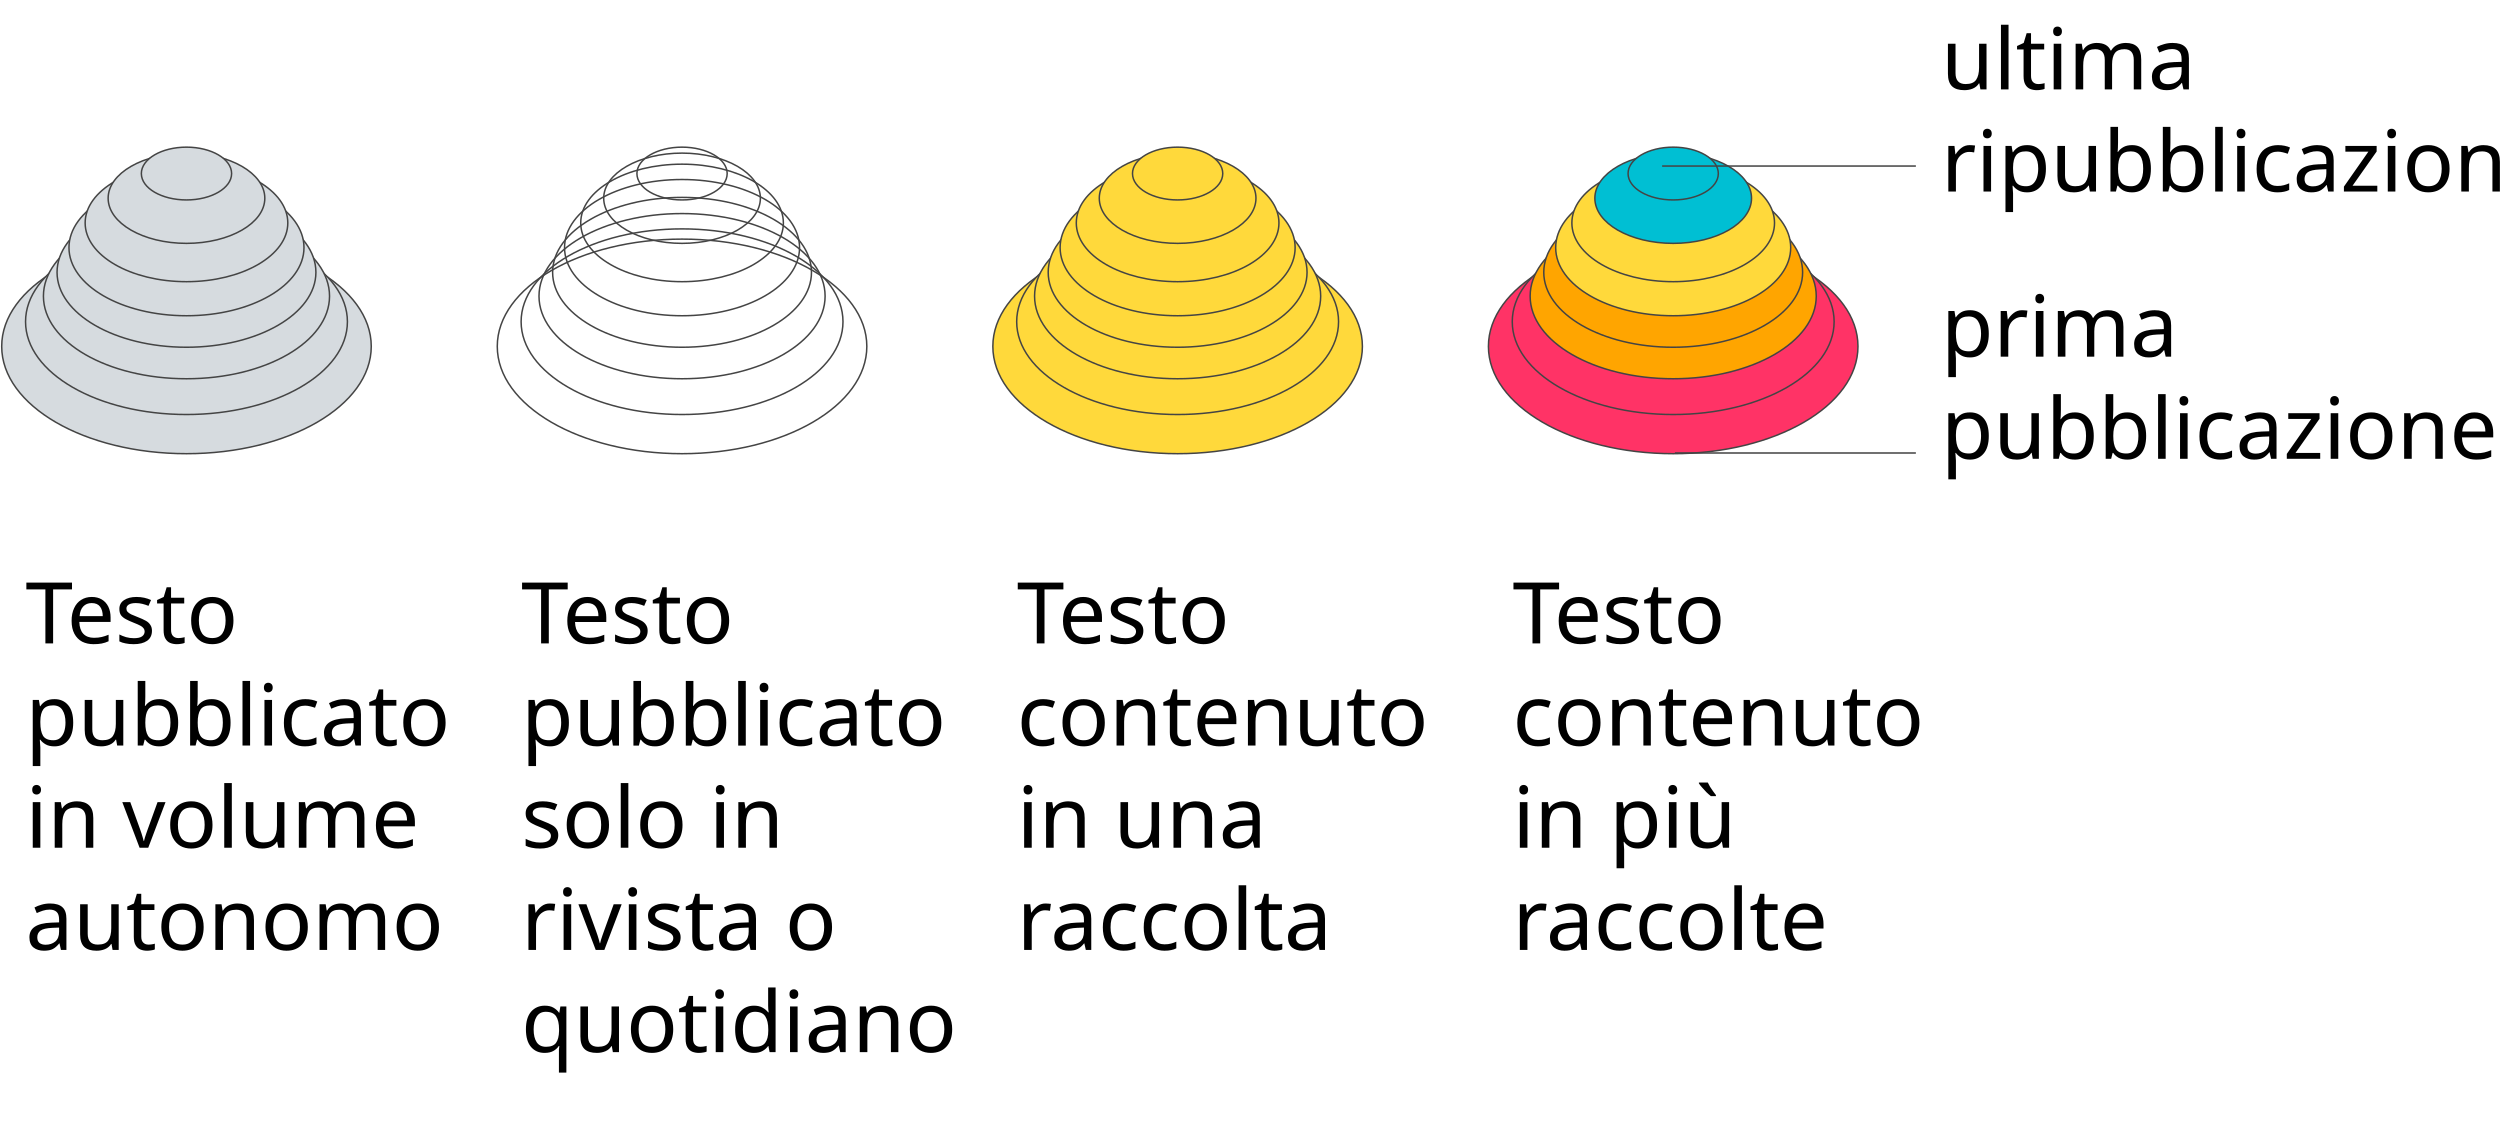
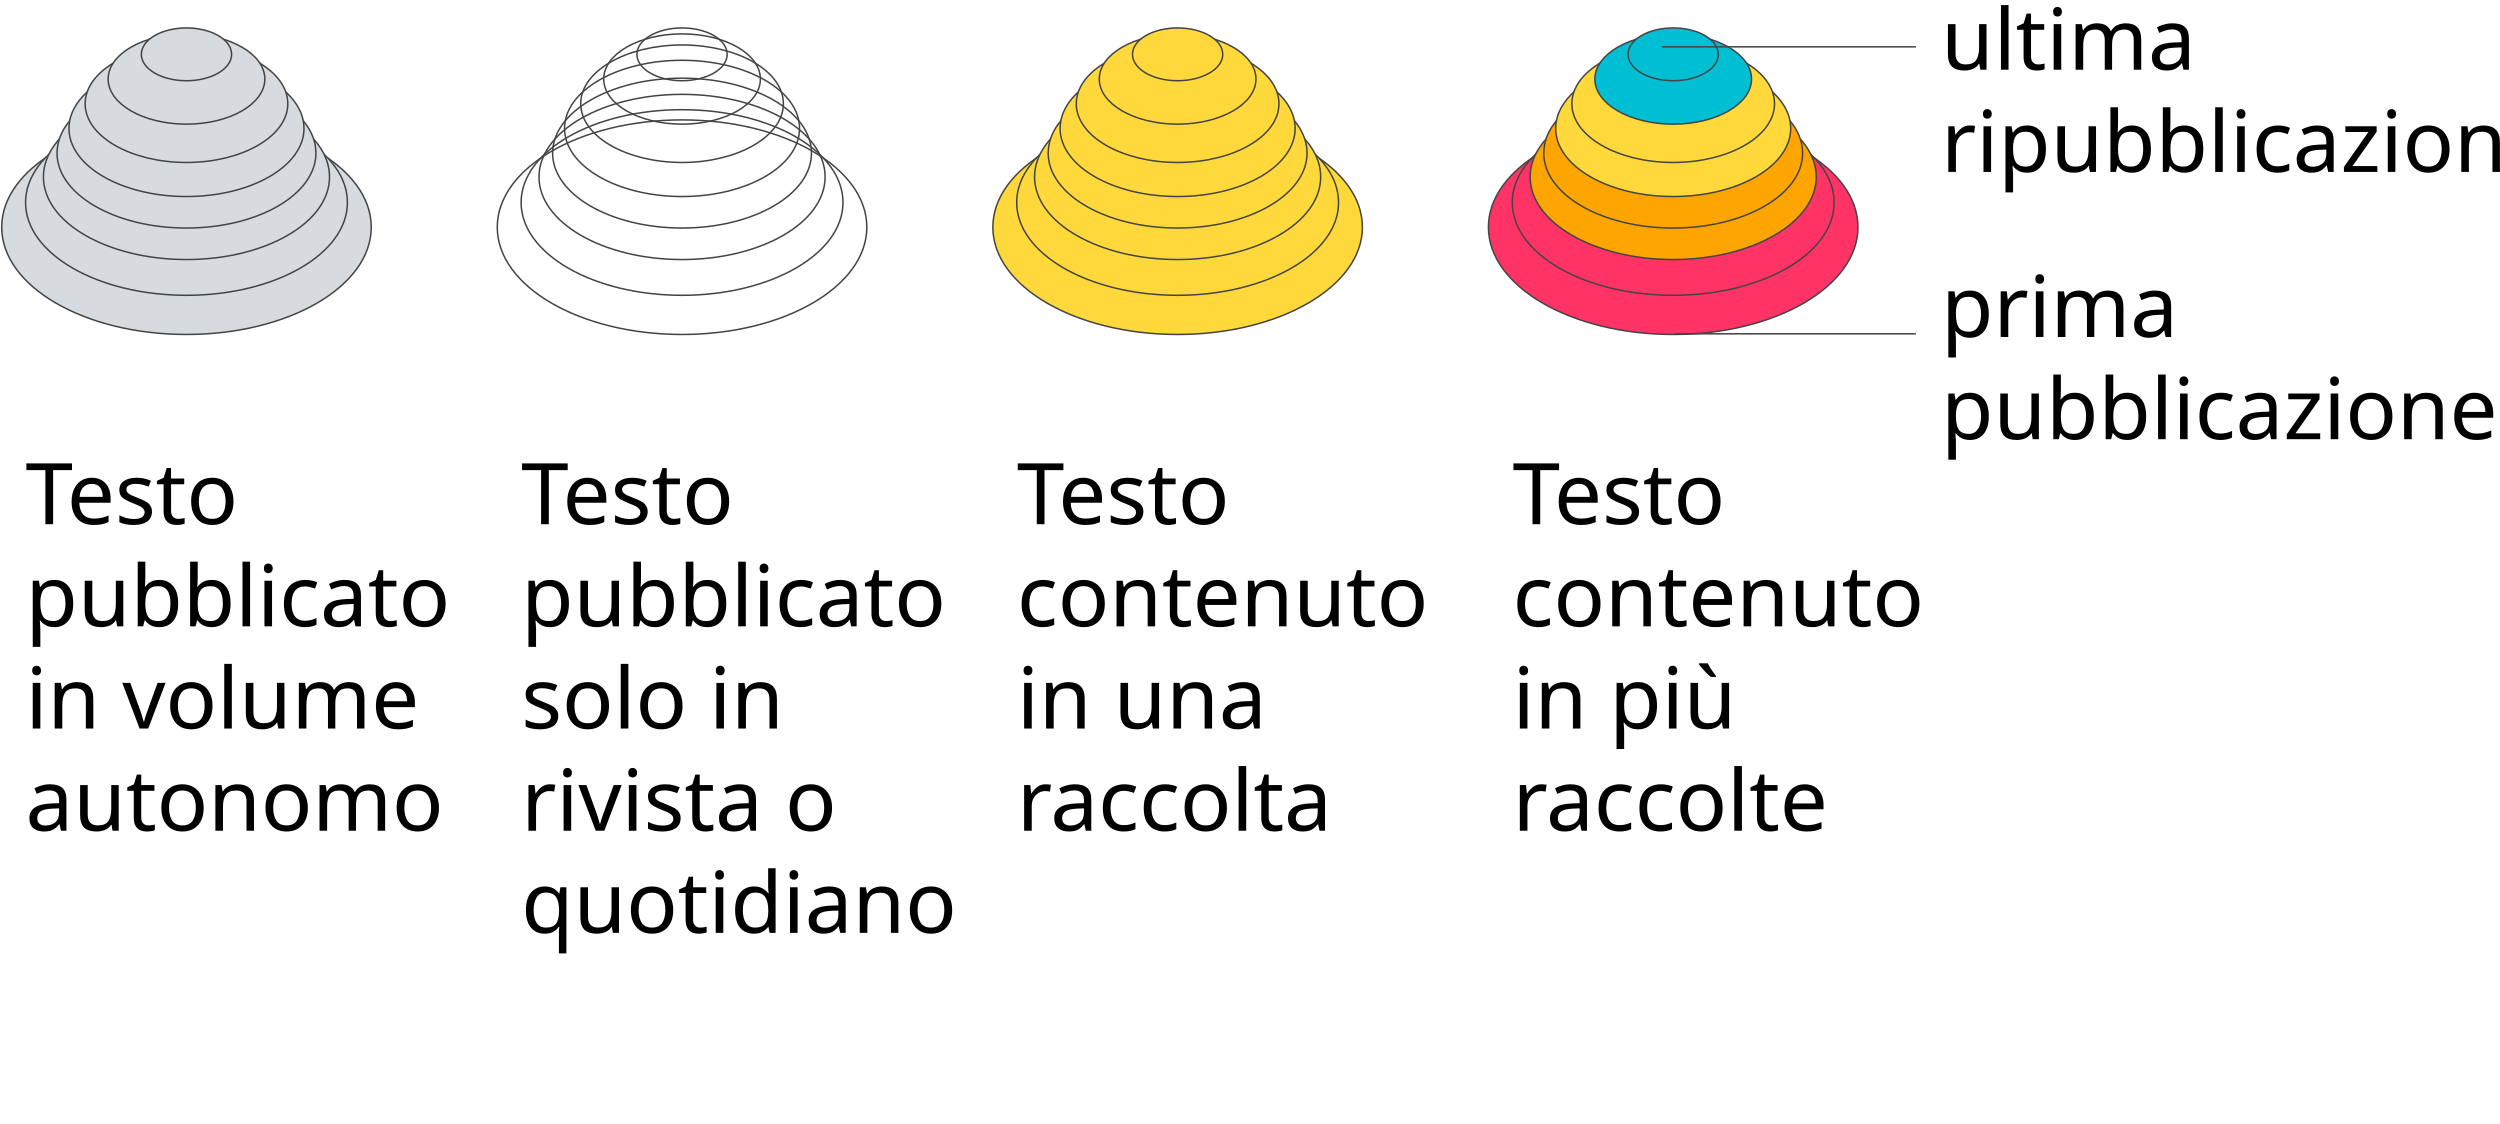
- <svg xmlns="http://www.w3.org/2000/svg" version="1.1" x="0px" y="0px" viewBox="0 0 293.6 132" style="enable-background:new 0 0 293.6 132;" xml:space="preserve">
+ <svg xmlns="http://www.w3.org/2000/svg" version="1.1" id="Layer_1" x="0px" y="0px" viewBox="0 0 293.6 132" style="enable-background:new 0 0 293.6 132;" xml:space="preserve">
  <style type="text/css">
	.st0{fill:none;}
	.st1{fill:#D6DBDF;stroke:#444444;stroke-width:0.178;}
	.st2{fill:none;stroke:#444444;stroke-width:0.178;}
	.st3{fill:#FFD93B;stroke:#444444;stroke-width:0.178;stroke-linejoin:round;}
	.st4{fill:#FF3366;stroke:#444444;stroke-width:0.178;}
	.st5{fill:#FFA500;stroke:#444444;stroke-width:0.178;stroke-linejoin:round;}
	.st6{fill:#00BFD3;stroke:#444444;stroke-width:0.178;stroke-linejoin:round;}
- 	.st7{enable-background:new    ;}
- 	.st8{font-family:'HKGrotesk-Regular';}
- 	.st9{font-size:10px;}
+ 	.st7{font-family:'HKGrotesk-Regular';}
+ 	.st8{font-size:10px;}
</style>
-   <g id="Layer_1">
+   <g>
	</g>
  <g id="volumi">
    <rect class="st0" width="293.6" height="132" />
    <g id="Group-2_2_" transform="translate(31 3.881)">
-       <ellipse id="Oval_2_" class="st1" cx="-9.1" cy="36.8" rx="21.7" ry="12.6" />
-       <ellipse id="Oval-2_2_" class="st1" cx="-9.1" cy="33.9" rx="18.9" ry="10.9" />
-       <ellipse id="Oval-3_2_" class="st1" cx="-9.1" cy="30.9" rx="16.8" ry="9.7" />
-       <ellipse id="Oval-4_2_" class="st1" cx="-9.1" cy="28.1" rx="15.2" ry="8.8" />
-       <ellipse id="Oval-5_2_" class="st1" cx="-9.1" cy="25.2" rx="13.8" ry="8" />
-       <ellipse id="Oval-6_2_" class="st1" cx="-9.1" cy="22.3" rx="11.9" ry="6.9" />
-       <ellipse id="Oval-7_1_" class="st1" cx="-9.1" cy="19.4" rx="9.2" ry="5.3" />
-       <ellipse id="Oval-8_1_" class="st1" cx="-9.1" cy="16.5" rx="5.3" ry="3.1" />
+       <ellipse id="Oval_2_" class="st1" cx="-9.1" cy="22.8" rx="21.7" ry="12.6" />
+       <ellipse id="Oval-2_2_" class="st1" cx="-9.1" cy="19.9" rx="18.9" ry="10.9" />
+       <ellipse id="Oval-3_2_" class="st1" cx="-9.1" cy="16.9" rx="16.8" ry="9.7" />
+       <ellipse id="Oval-4_2_" class="st1" cx="-9.1" cy="14.1" rx="15.2" ry="8.8" />
+       <ellipse id="Oval-5_2_" class="st1" cx="-9.1" cy="11.2" rx="13.8" ry="8" />
+       <ellipse id="Oval-6_2_" class="st1" cx="-9.1" cy="8.3" rx="11.9" ry="6.9" />
+       <ellipse id="Oval-7_1_" class="st1" cx="-9.1" cy="5.4" rx="9.2" ry="5.3" />
+       <ellipse id="Oval-8_1_" class="st1" cx="-9.1" cy="2.5" rx="5.3" ry="3.1" />
    </g>
    <g id="Group-4_1_" transform="translate(104 3.881)">
-       <ellipse id="Oval-9_1_" class="st2" cx="-23.9" cy="36.8" rx="21.7" ry="12.6" />
-       <ellipse id="Oval-10_1_" class="st2" cx="-23.9" cy="33.9" rx="18.9" ry="10.9" />
-       <ellipse id="Oval-11_1_" class="st2" cx="-23.9" cy="30.9" rx="16.8" ry="9.7" />
-       <ellipse id="Oval-12_1_" class="st2" cx="-23.9" cy="28.1" rx="15.2" ry="8.8" />
-       <ellipse id="Oval-13_1_" class="st2" cx="-23.9" cy="25.2" rx="13.8" ry="8" />
-       <ellipse id="Oval-14_1_" class="st2" cx="-23.9" cy="22.3" rx="11.9" ry="6.9" />
-       <ellipse id="Oval-15_1_" class="st2" cx="-23.9" cy="19.4" rx="9.2" ry="5.3" />
-       <ellipse id="Oval-16_1_" class="st2" cx="-23.9" cy="16.5" rx="5.3" ry="3.1" />
+       <ellipse id="Oval-9_1_" class="st2" cx="-23.9" cy="22.8" rx="21.7" ry="12.6" />
+       <ellipse id="Oval-10_1_" class="st2" cx="-23.9" cy="19.9" rx="18.9" ry="10.9" />
+       <ellipse id="Oval-11_1_" class="st2" cx="-23.9" cy="16.9" rx="16.8" ry="9.7" />
+       <ellipse id="Oval-12_1_" class="st2" cx="-23.9" cy="14.1" rx="15.2" ry="8.8" />
+       <ellipse id="Oval-13_1_" class="st2" cx="-23.9" cy="11.2" rx="13.8" ry="8" />
+       <ellipse id="Oval-14_1_" class="st2" cx="-23.9" cy="8.3" rx="11.9" ry="6.9" />
+       <ellipse id="Oval-15_1_" class="st2" cx="-23.9" cy="5.4" rx="9.2" ry="5.3" />
+       <ellipse id="Oval-16_1_" class="st2" cx="-23.9" cy="2.5" rx="5.3" ry="3.1" />
    </g>
    <g id="Group-6_1_" transform="translate(178 3.881)">
-       <ellipse id="Oval-17_1_" class="st3" cx="-39.7" cy="36.8" rx="21.7" ry="12.6" />
-       <ellipse id="Oval-18_1_" class="st3" cx="-39.7" cy="33.9" rx="18.9" ry="10.9" />
-       <ellipse id="Oval-19_1_" class="st3" cx="-39.7" cy="30.9" rx="16.8" ry="9.7" />
-       <ellipse id="Oval-20_1_" class="st3" cx="-39.7" cy="28.1" rx="15.2" ry="8.8" />
-       <ellipse id="Oval-21_1_" class="st3" cx="-39.7" cy="25.2" rx="13.8" ry="8" />
-       <ellipse id="Oval-22_1_" class="st3" cx="-39.7" cy="22.3" rx="11.9" ry="6.9" />
-       <ellipse id="Oval-23_1_" class="st3" cx="-39.7" cy="19.4" rx="9.2" ry="5.3" />
-       <ellipse id="Oval-24_1_" class="st3" cx="-39.7" cy="16.5" rx="5.3" ry="3.1" />
+       <ellipse id="Oval-17_1_" class="st3" cx="-39.7" cy="22.8" rx="21.7" ry="12.6" />
+       <ellipse id="Oval-18_1_" class="st3" cx="-39.7" cy="19.9" rx="18.9" ry="10.9" />
+       <ellipse id="Oval-19_1_" class="st3" cx="-39.7" cy="16.9" rx="16.8" ry="9.7" />
+       <ellipse id="Oval-20_1_" class="st3" cx="-39.7" cy="14.1" rx="15.2" ry="8.8" />
+       <ellipse id="Oval-21_1_" class="st3" cx="-39.7" cy="11.2" rx="13.8" ry="8" />
+       <ellipse id="Oval-22_1_" class="st3" cx="-39.7" cy="8.3" rx="11.9" ry="6.9" />
+       <ellipse id="Oval-23_1_" class="st3" cx="-39.7" cy="5.4" rx="9.2" ry="5.3" />
+       <ellipse id="Oval-24_1_" class="st3" cx="-39.7" cy="2.5" rx="5.3" ry="3.1" />
    </g>
    <g id="Group-2-2_1_" transform="translate(255 3.881)">
-       <ellipse id="Oval-25_1_" class="st4" cx="-58.5" cy="36.8" rx="21.7" ry="12.6" />
-       <ellipse id="Oval-26_1_" class="st4" cx="-58.5" cy="33.9" rx="18.9" ry="10.9" />
-       <ellipse id="Oval-27_1_" class="st5" cx="-58.5" cy="30.9" rx="16.8" ry="9.7" />
-       <ellipse id="Oval-28_1_" class="st5" cx="-58.5" cy="28.1" rx="15.2" ry="8.8" />
-       <ellipse id="Oval-29_1_" class="st3" cx="-58.5" cy="25.2" rx="13.8" ry="8" />
-       <ellipse id="Oval-30_1_" class="st3" cx="-58.5" cy="22.3" rx="11.9" ry="6.9" />
-       <ellipse id="Oval-31_1_" class="st6" cx="-58.5" cy="19.4" rx="9.2" ry="5.3" />
-       <ellipse id="Oval-32_1_" class="st6" cx="-58.5" cy="16.5" rx="5.3" ry="3.1" />
+       <ellipse id="Oval-25_1_" class="st4" cx="-58.5" cy="22.8" rx="21.7" ry="12.6" />
+       <ellipse id="Oval-26_1_" class="st4" cx="-58.5" cy="19.9" rx="18.9" ry="10.9" />
+       <ellipse id="Oval-27_1_" class="st5" cx="-58.5" cy="16.9" rx="16.8" ry="9.7" />
+       <ellipse id="Oval-28_1_" class="st5" cx="-58.5" cy="14.1" rx="15.2" ry="8.8" />
+       <ellipse id="Oval-29_1_" class="st3" cx="-58.5" cy="11.2" rx="13.8" ry="8" />
+       <ellipse id="Oval-30_1_" class="st3" cx="-58.5" cy="8.3" rx="11.9" ry="6.9" />
+       <ellipse id="Oval-31_1_" class="st6" cx="-58.5" cy="5.4" rx="9.2" ry="5.3" />
+       <ellipse id="Oval-32_1_" class="st6" cx="-58.5" cy="2.5" rx="5.3" ry="3.1" />
    </g>
    <g id="Group_2_" transform="translate(31)">
-       <text transform="matrix(1 0 0 1 -27.9972 75.5591)" class="st7">
-         <tspan x="0" y="0" class="st8 st9">Testo </tspan>
-         <tspan x="0" y="12" class="st8 st9">pubblicato </tspan>
-         <tspan x="0" y="24" class="st8 st9">in volume </tspan>
-         <tspan x="0" y="36" class="st8 st9">autonomo</tspan>
-       </text>
+       <text transform="matrix(1 0 0 1 -27.9972 61.5591)" class="st7 st8">Testo </text>
+       <text transform="matrix(1 0 0 1 -27.9972 73.5591)" class="st7 st8">pubblicato </text>
+       <text transform="matrix(1 0 0 1 -27.9972 85.5591)" class="st7 st8">in volume </text>
+       <text transform="matrix(1 0 0 1 -27.9972 97.5591)" class="st7 st8">autonomo</text>
    </g>
    <g id="Group-3_1_" transform="translate(7)">
-       <text transform="matrix(1 0 0 1 54.2177 75.5596)" class="st7">
-         <tspan x="0" y="0" class="st8 st9">Testo </tspan>
-         <tspan x="0" y="12" class="st8 st9">pubblicato </tspan>
-         <tspan x="0" y="24" class="st8 st9">solo in </tspan>
-         <tspan x="0" y="36" class="st8 st9">rivista o </tspan>
-         <tspan x="0" y="48" class="st8 st9">quotidiano</tspan>
-       </text>
+       <text transform="matrix(1 0 0 1 54.2177 61.5596)" class="st7 st8">Testo </text>
+       <text transform="matrix(1 0 0 1 54.2177 73.5596)" class="st7 st8">pubblicato </text>
+       <text transform="matrix(1 0 0 1 54.2177 85.5596)" class="st7 st8">solo in </text>
+       <text transform="matrix(1 0 0 1 54.2177 97.5596)" class="st7 st8">rivista o </text>
+       <text transform="matrix(1 0 0 1 54.2177 109.5596)" class="st7 st8">quotidiano</text>
    </g>
    <g id="Group-5_1_" transform="translate(-16)">
-       <text transform="matrix(1 0 0 1 135.4319 75.5591)" class="st7">
-         <tspan x="0" y="0" class="st8 st9">Testo </tspan>
-         <tspan x="0" y="12" class="st8 st9">contenuto </tspan>
-         <tspan x="0" y="24" class="st8 st9">in una </tspan>
-         <tspan x="0" y="36" class="st8 st9">raccolta</tspan>
-       </text>
+       <text transform="matrix(1 0 0 1 135.4319 61.5591)" class="st7 st8">Testo </text>
+       <text transform="matrix(1 0 0 1 135.4319 73.5591)" class="st7 st8">contenuto </text>
+       <text transform="matrix(1 0 0 1 135.4319 85.5591)" class="st7 st8">in una </text>
+       <text transform="matrix(1 0 0 1 135.4319 97.5591)" class="st7 st8">raccolta</text>
    </g>
-     <text transform="matrix(1 0 0 1 227.9685 41.8834)" class="st7">
-       <tspan x="0" y="0" class="st8 st9">prima</tspan>
-       <tspan x="0" y="12" class="st8 st9">pubblicazione</tspan>
-     </text>
-     <text transform="matrix(1 0 0 1 227.9685 10.4963)" class="st7">
-       <tspan x="0" y="0" class="st8 st9">ultima</tspan>
-       <tspan x="0" y="12" class="st8 st9">ripubblicazione</tspan>
-     </text>
-     <path id="Path_2_" class="st2" d="M196.7,53.2H225" />
-     <path id="Path-2_1_" class="st2" d="M195.2,19.5H225" />
+     <text transform="matrix(1 0 0 1 227.9685 39.5771)" class="st7 st8">prima</text>
+     <text transform="matrix(1 0 0 1 227.9685 51.5771)" class="st7 st8">pubblicazione</text>
+     <text transform="matrix(1 0 0 1 227.9685 8.19)" class="st7 st8">ultima</text>
+     <text transform="matrix(1 0 0 1 227.9685 20.19)" class="st7 st8">ripubblicazione</text>
+     <path id="Path_2_" class="st2" d="M196.7,39.2H225" />
+     <path id="Path-2_1_" class="st2" d="M195.2,5.5H225" />
    <g id="Group-7_1_" transform="translate(-25)">
-       <text transform="matrix(1 0 0 1 202.6468 75.5591)" class="st7">
-         <tspan x="0" y="0" class="st8 st9">Testo </tspan>
-         <tspan x="0" y="12" class="st8 st9">contenuto </tspan>
-         <tspan x="0" y="24" class="st8 st9">in più </tspan>
-         <tspan x="0" y="36" class="st8 st9">raccolte</tspan>
-       </text>
+       <text transform="matrix(1 0 0 1 202.6468 61.5591)" class="st7 st8">Testo </text>
+       <text transform="matrix(1 0 0 1 202.6468 73.5591)" class="st7 st8">contenuto </text>
+       <text transform="matrix(1 0 0 1 202.6468 85.5591)" class="st7 st8">in più </text>
+       <text transform="matrix(1 0 0 1 202.6468 97.5591)" class="st7 st8">raccolte</text>
    </g>
  </g>
</svg>
